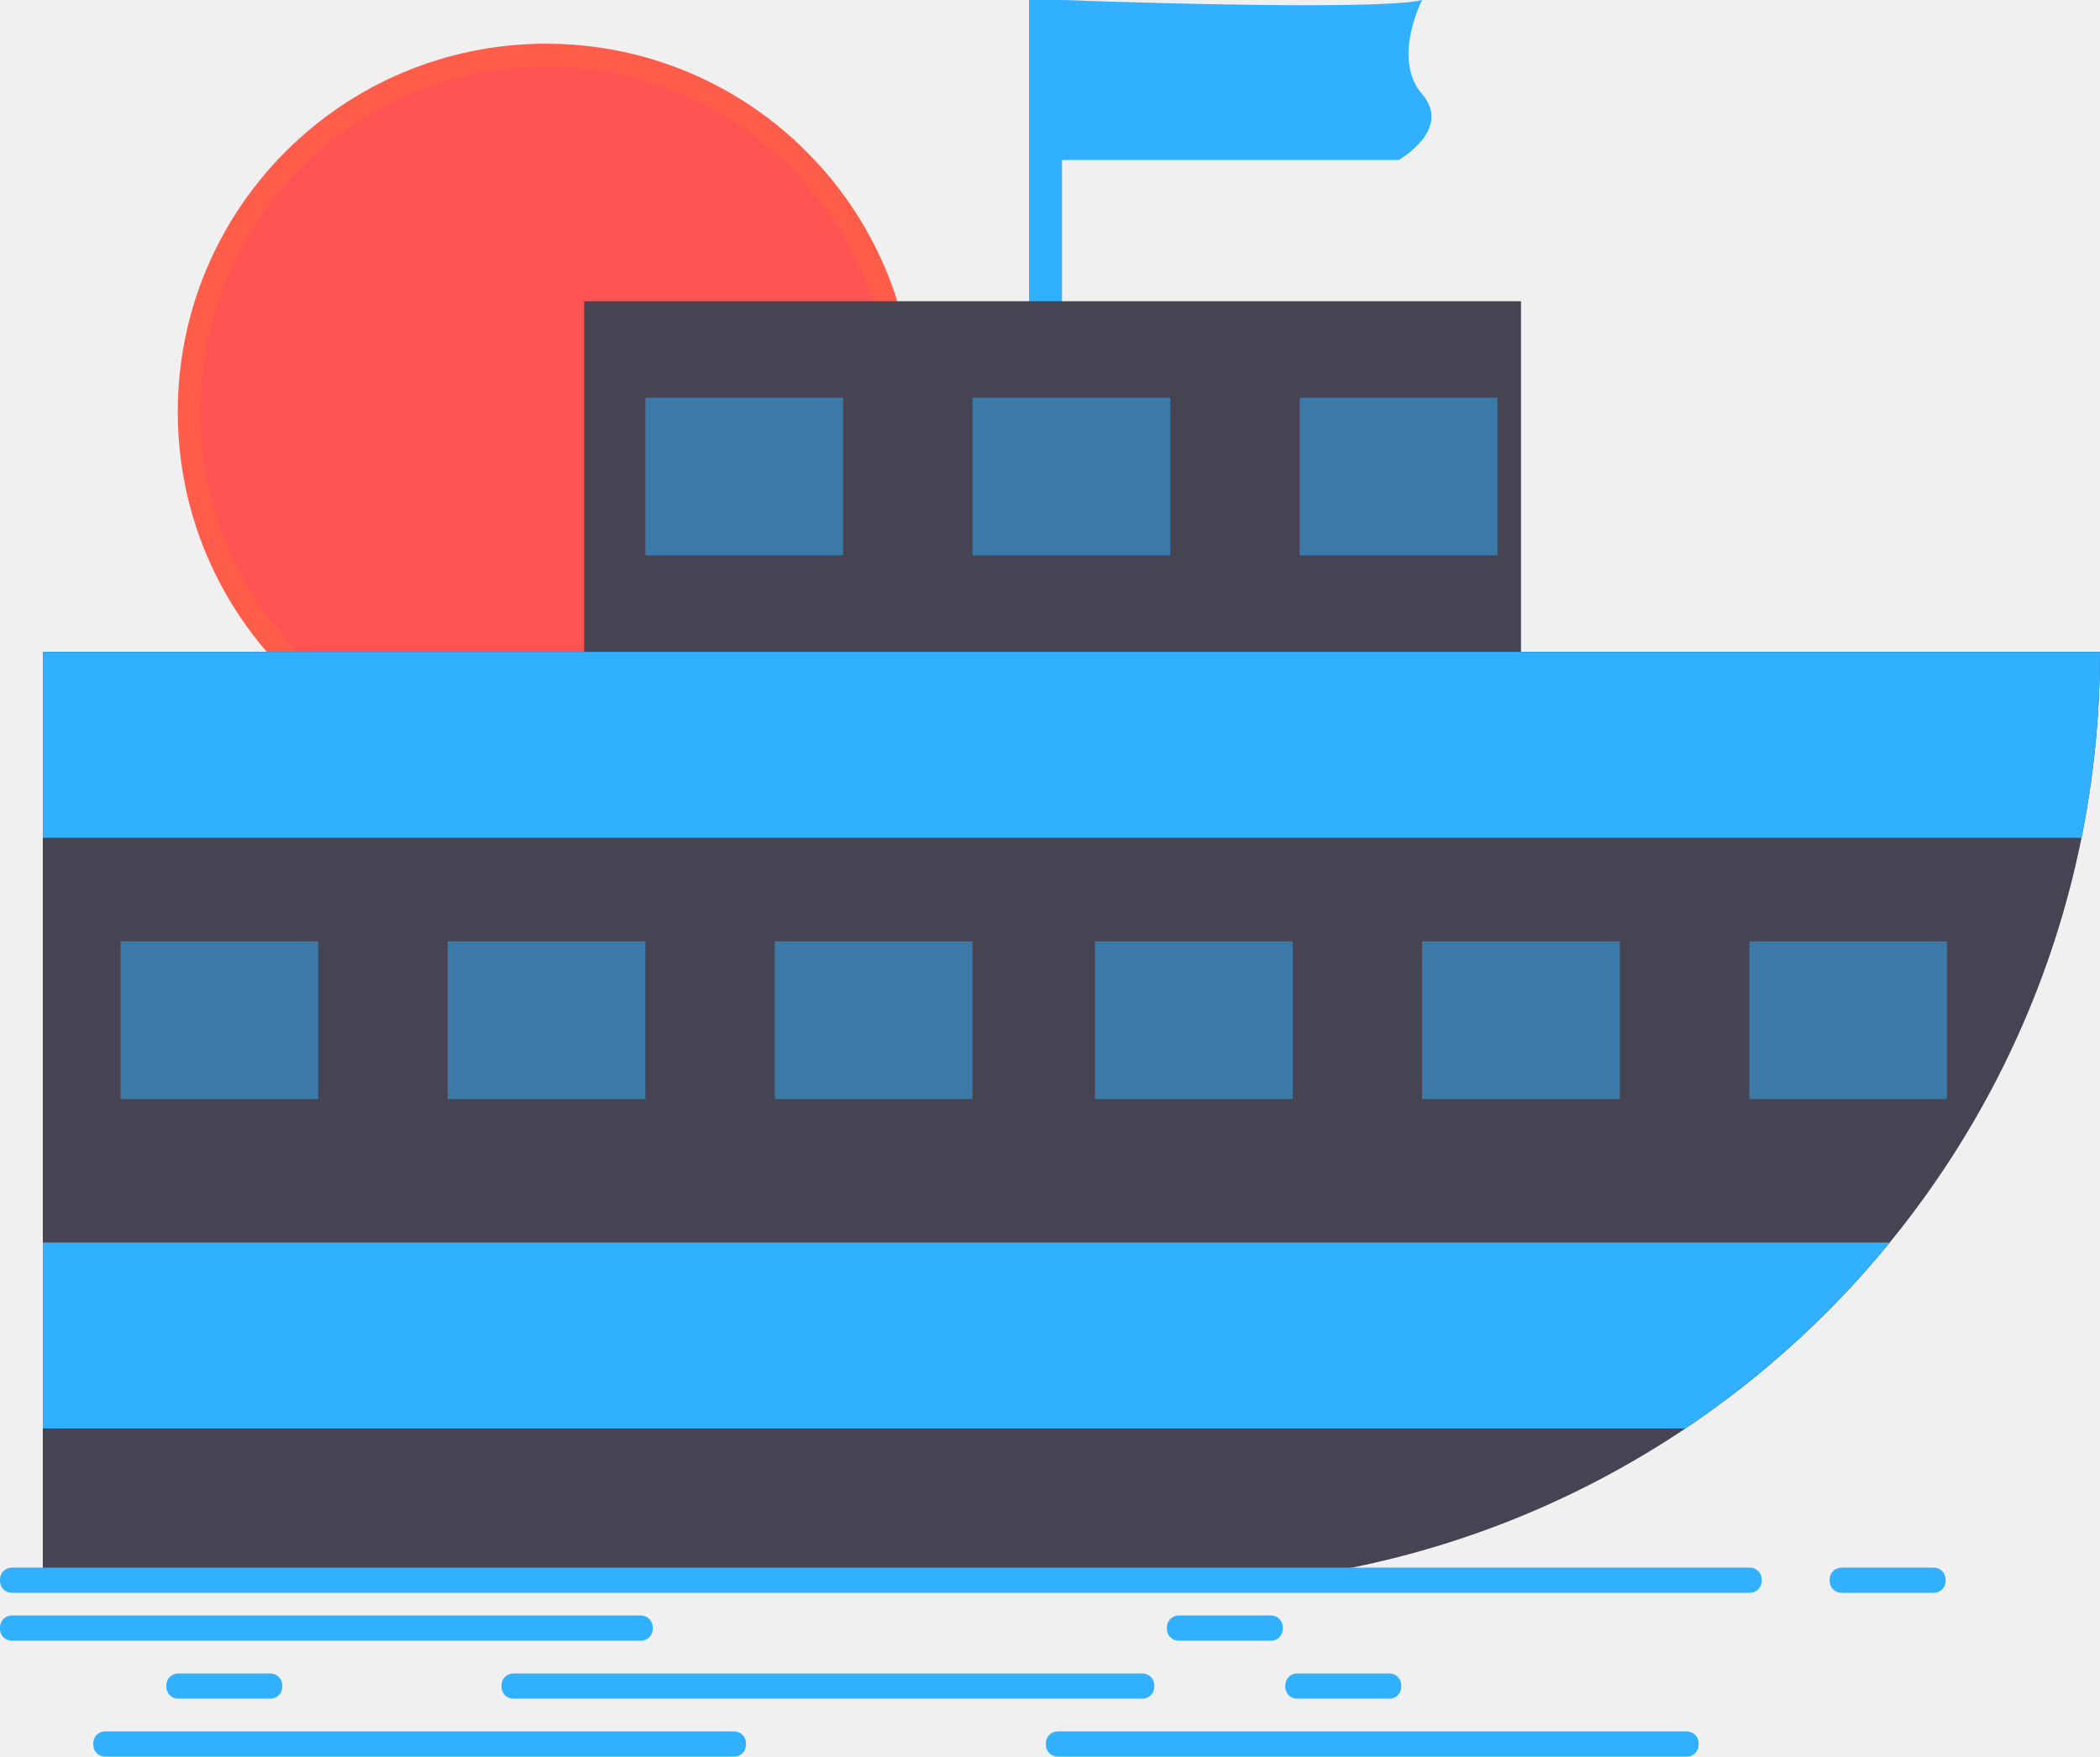
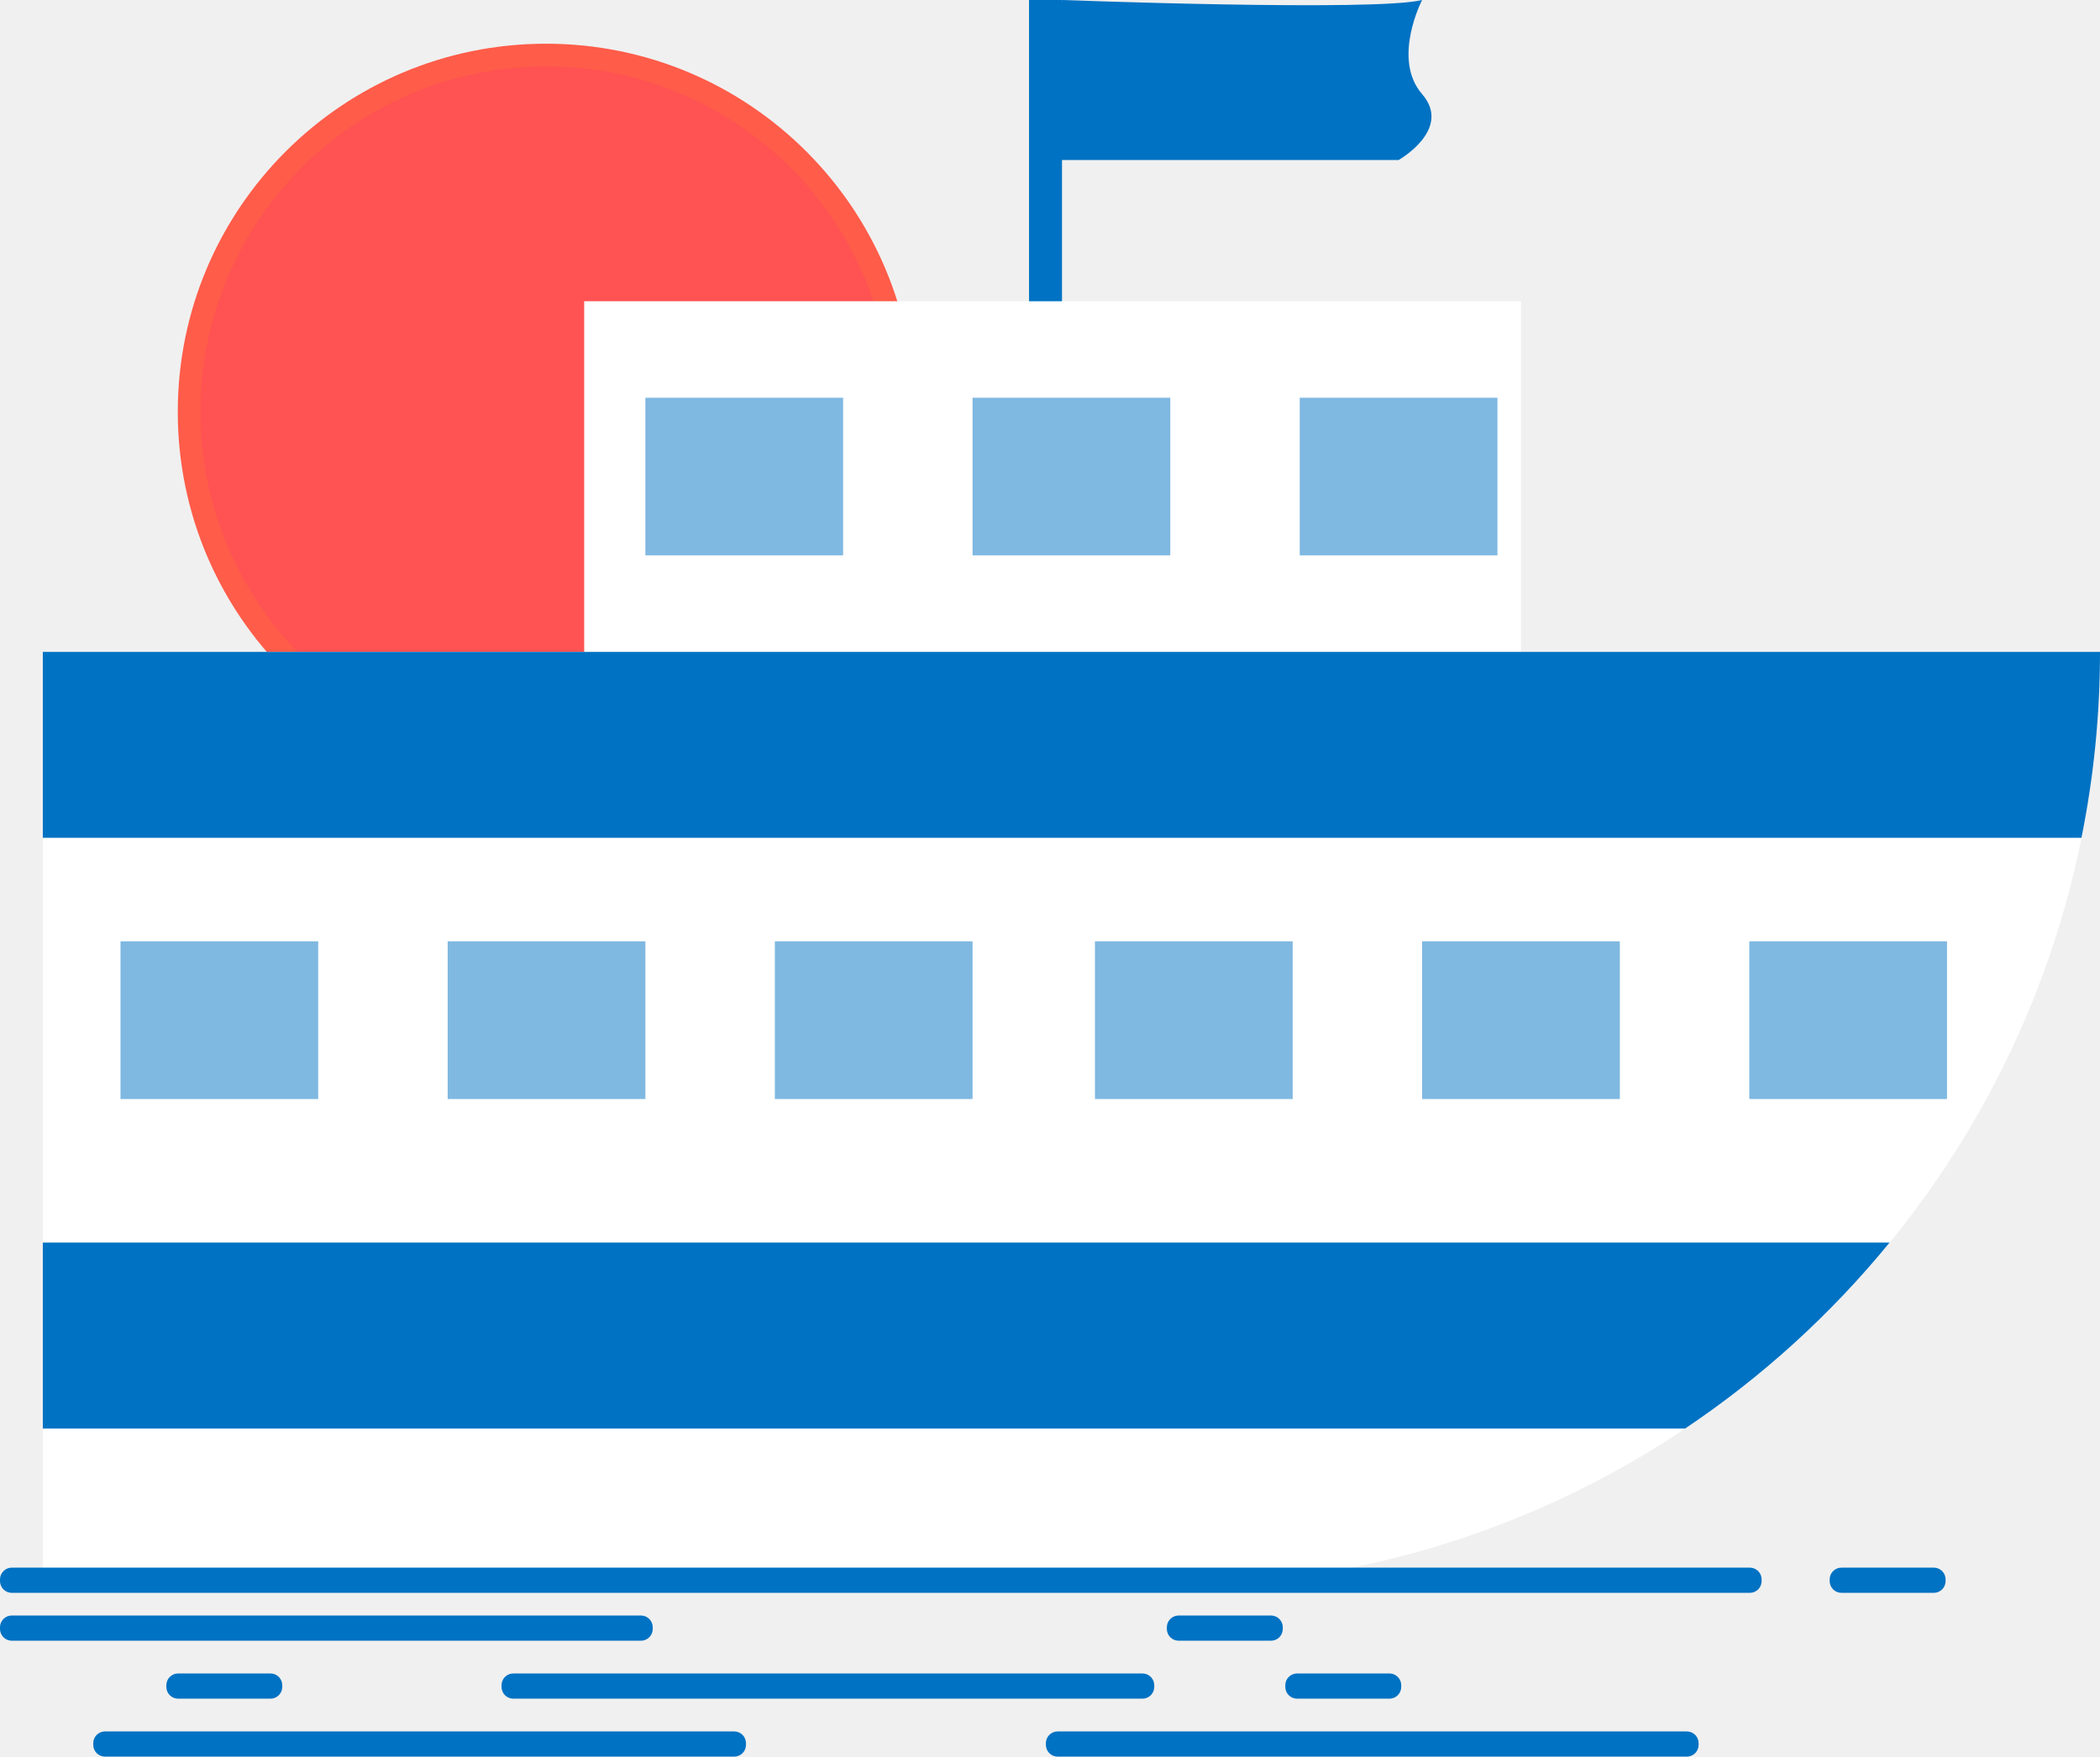
<svg xmlns="http://www.w3.org/2000/svg" id="fab417e8-a014-4924-af3a-60c14cbf464e" data-name="Layer 1" width="892.195" height="746.429" viewBox="0 0 892.195 746.429">
  <defs>
    <linearGradient id="ba5dc2b7-ca42-4f2e-9a45-768e37a33bc6" x1="231.978" y1="331.464" x2="231.978" y2="18.571" gradientUnits="userSpaceOnUse">
      <stop offset="0" stop-color="gray" stop-opacity="0.25" />
      <stop offset="0.535" stop-color="gray" stop-opacity="0.12" />
      <stop offset="1" stop-color="gray" stop-opacity="0.1" />
    </linearGradient>
  </defs>
  <circle cx="231.978" cy="175.018" r="156.447" fill="rgb(255, 92, 73)" />
  <circle cx="231.978" cy="175.018" r="146.792" fill="#ff5252" />
-   <rect x="437.195" width="14" height="136" fill="#30b0ff" />
-   <rect x="248.195" y="128" width="398" height="204" fill="#464353" />
+   <rect x="437.195" width="14" height="136" fill="#0072c3" />
+   <rect x="248.195" y="128" width="398" height="204" fill="white" />
  <g opacity="0.5">
-     <rect x="274.195" y="169" width="84" height="67" fill="#30b0ff" />
-     <rect x="413.195" y="169" width="84" height="67" fill="#30b0ff" />
-     <rect x="552.195" y="169" width="84" height="67" fill="#30b0ff" />
+     <rect x="274.195" y="169" width="84" height="67" fill="#0072c3" />
+     <rect x="413.195" y="169" width="84" height="67" fill="#0072c3" />
+     <rect x="552.195" y="169" width="84" height="67" fill="#0072c3" />
  </g>
-   <path d="M1046.097,353.785a396.901,396.901,0,0,1-397,397h-477v-397Z" transform="translate(-153.9027 -76.78536)" fill="#464353" />
-   <path d="M1046.097,353.785a398.475,398.475,0,0,1-7.87,79h-866.13v-79Z" transform="translate(-153.9027 -76.78536)" fill="#30b0ff" />
-   <path d="M956.697,604.785a399.357,399.357,0,0,1-86.83,79h-697.77v-79Z" transform="translate(-153.9027 -76.78536)" fill="#30b0ff" />
+   <path d="M1046.097,353.785a396.901,396.901,0,0,1-397,397h-477v-397Z" transform="translate(-153.9027 -76.78536)" fill="white" />
+   <path d="M1046.097,353.785a398.475,398.475,0,0,1-7.87,79h-866.13v-79Z" transform="translate(-153.9027 -76.78536)" fill="#0072c3" />
+   <path d="M956.697,604.785a399.357,399.357,0,0,1-86.83,79h-697.77v-79Z" transform="translate(-153.9027 -76.78536)" fill="#0072c3" />
  <g opacity="0.5">
-     <rect x="51.195" y="400" width="84" height="67" fill="#30b0ff" />
-     <rect x="190.195" y="400" width="84" height="67" fill="#30b0ff" />
-     <rect x="329.195" y="400" width="84" height="67" fill="#30b0ff" />
+     <rect x="51.195" y="400" width="84" height="67" fill="#0072c3" />
+     <rect x="190.195" y="400" width="84" height="67" fill="#0072c3" />
+     <rect x="329.195" y="400" width="84" height="67" fill="#0072c3" />
  </g>
  <g opacity="0.5">
-     <rect x="465.195" y="400" width="84" height="67" fill="#30b0ff" />
-     <rect x="604.195" y="400" width="84" height="67" fill="#30b0ff" />
-     <rect x="743.195" y="400" width="84" height="67" fill="#30b0ff" />
+     <rect x="465.195" y="400" width="84" height="67" fill="#0072c3" />
+     <rect x="604.195" y="400" width="84" height="67" fill="#0072c3" />
+     <rect x="743.195" y="400" width="84" height="67" fill="#0072c3" />
  </g>
-   <rect y="666.125" width="748.434" height="10.707" rx="5" fill="#30b0ff" />
-   <rect y="686.469" width="277.317" height="10.707" rx="5" fill="#30b0ff" />
-   <rect x="213.074" y="711.095" width="277.317" height="10.707" rx="5" fill="#30b0ff" />
-   <rect x="444.349" y="735.722" width="277.317" height="10.707" rx="5" fill="#30b0ff" />
-   <rect x="777.344" y="666.125" width="49.253" height="10.707" rx="5" fill="#30b0ff" />
-   <rect x="495.744" y="686.469" width="49.253" height="10.707" rx="5" fill="#30b0ff" />
-   <rect x="70.668" y="711.095" width="49.253" height="10.707" rx="5" fill="#30b0ff" />
-   <rect x="546.068" y="711.095" width="49.253" height="10.707" rx="5" fill="#30b0ff" />
-   <rect x="39.617" y="735.722" width="277.317" height="10.707" rx="5" fill="#30b0ff" />
-   <path d="M605.097,76.785s133,5,153,0c0,0-13,25,0,40s-10,28-10,28h-150Z" transform="translate(-153.9027 -76.78536)" fill="#30b0ff" />
+   <rect y="666.125" width="748.434" height="10.707" rx="5" fill="#0072c3" />
+   <rect y="686.469" width="277.317" height="10.707" rx="5" fill="#0072c3" />
+   <rect x="213.074" y="711.095" width="277.317" height="10.707" rx="5" fill="#0072c3" />
+   <rect x="444.349" y="735.722" width="277.317" height="10.707" rx="5" fill="#0072c3" />
+   <rect x="777.344" y="666.125" width="49.253" height="10.707" rx="5" fill="#0072c3" />
+   <rect x="495.744" y="686.469" width="49.253" height="10.707" rx="5" fill="#0072c3" />
+   <rect x="70.668" y="711.095" width="49.253" height="10.707" rx="5" fill="#0072c3" />
+   <rect x="546.068" y="711.095" width="49.253" height="10.707" rx="5" fill="#0072c3" />
+   <rect x="39.617" y="735.722" width="277.317" height="10.707" rx="5" fill="#0072c3" />
+   <path d="M605.097,76.785s133,5,153,0c0,0-13,25,0,40s-10,28-10,28h-150Z" transform="translate(-153.9027 -76.78536)" fill="#0072c3" />
</svg>
